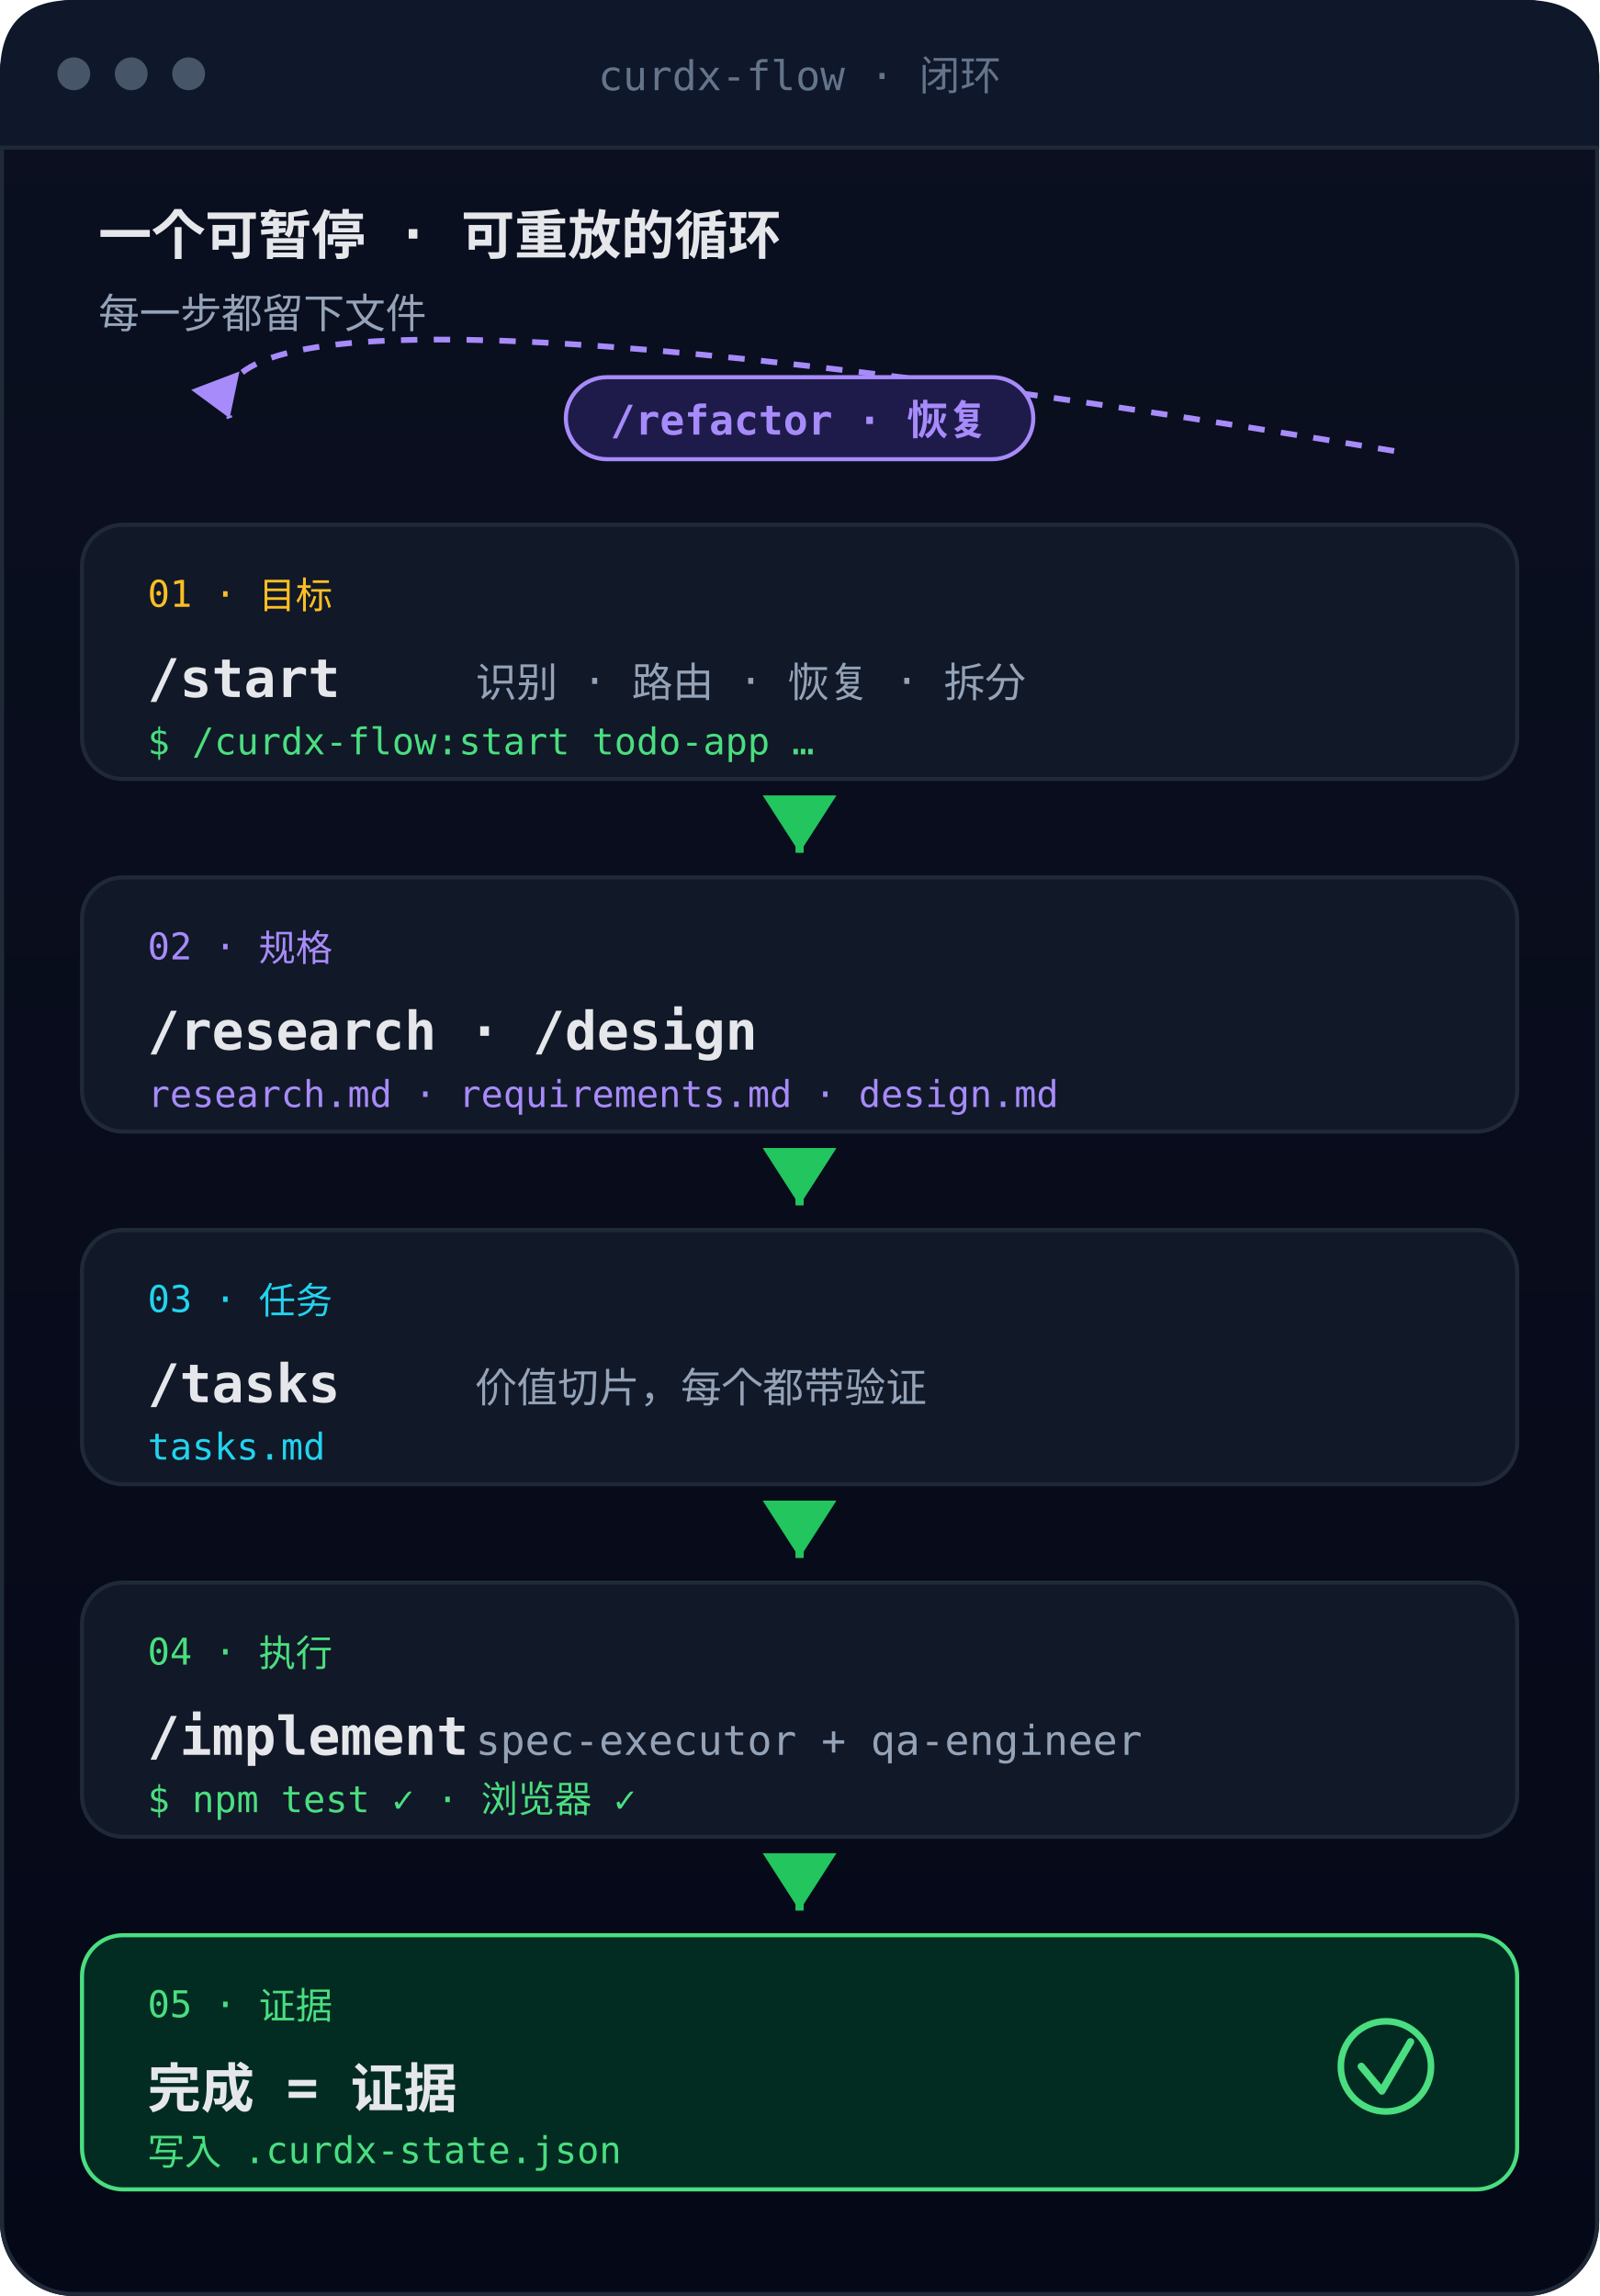
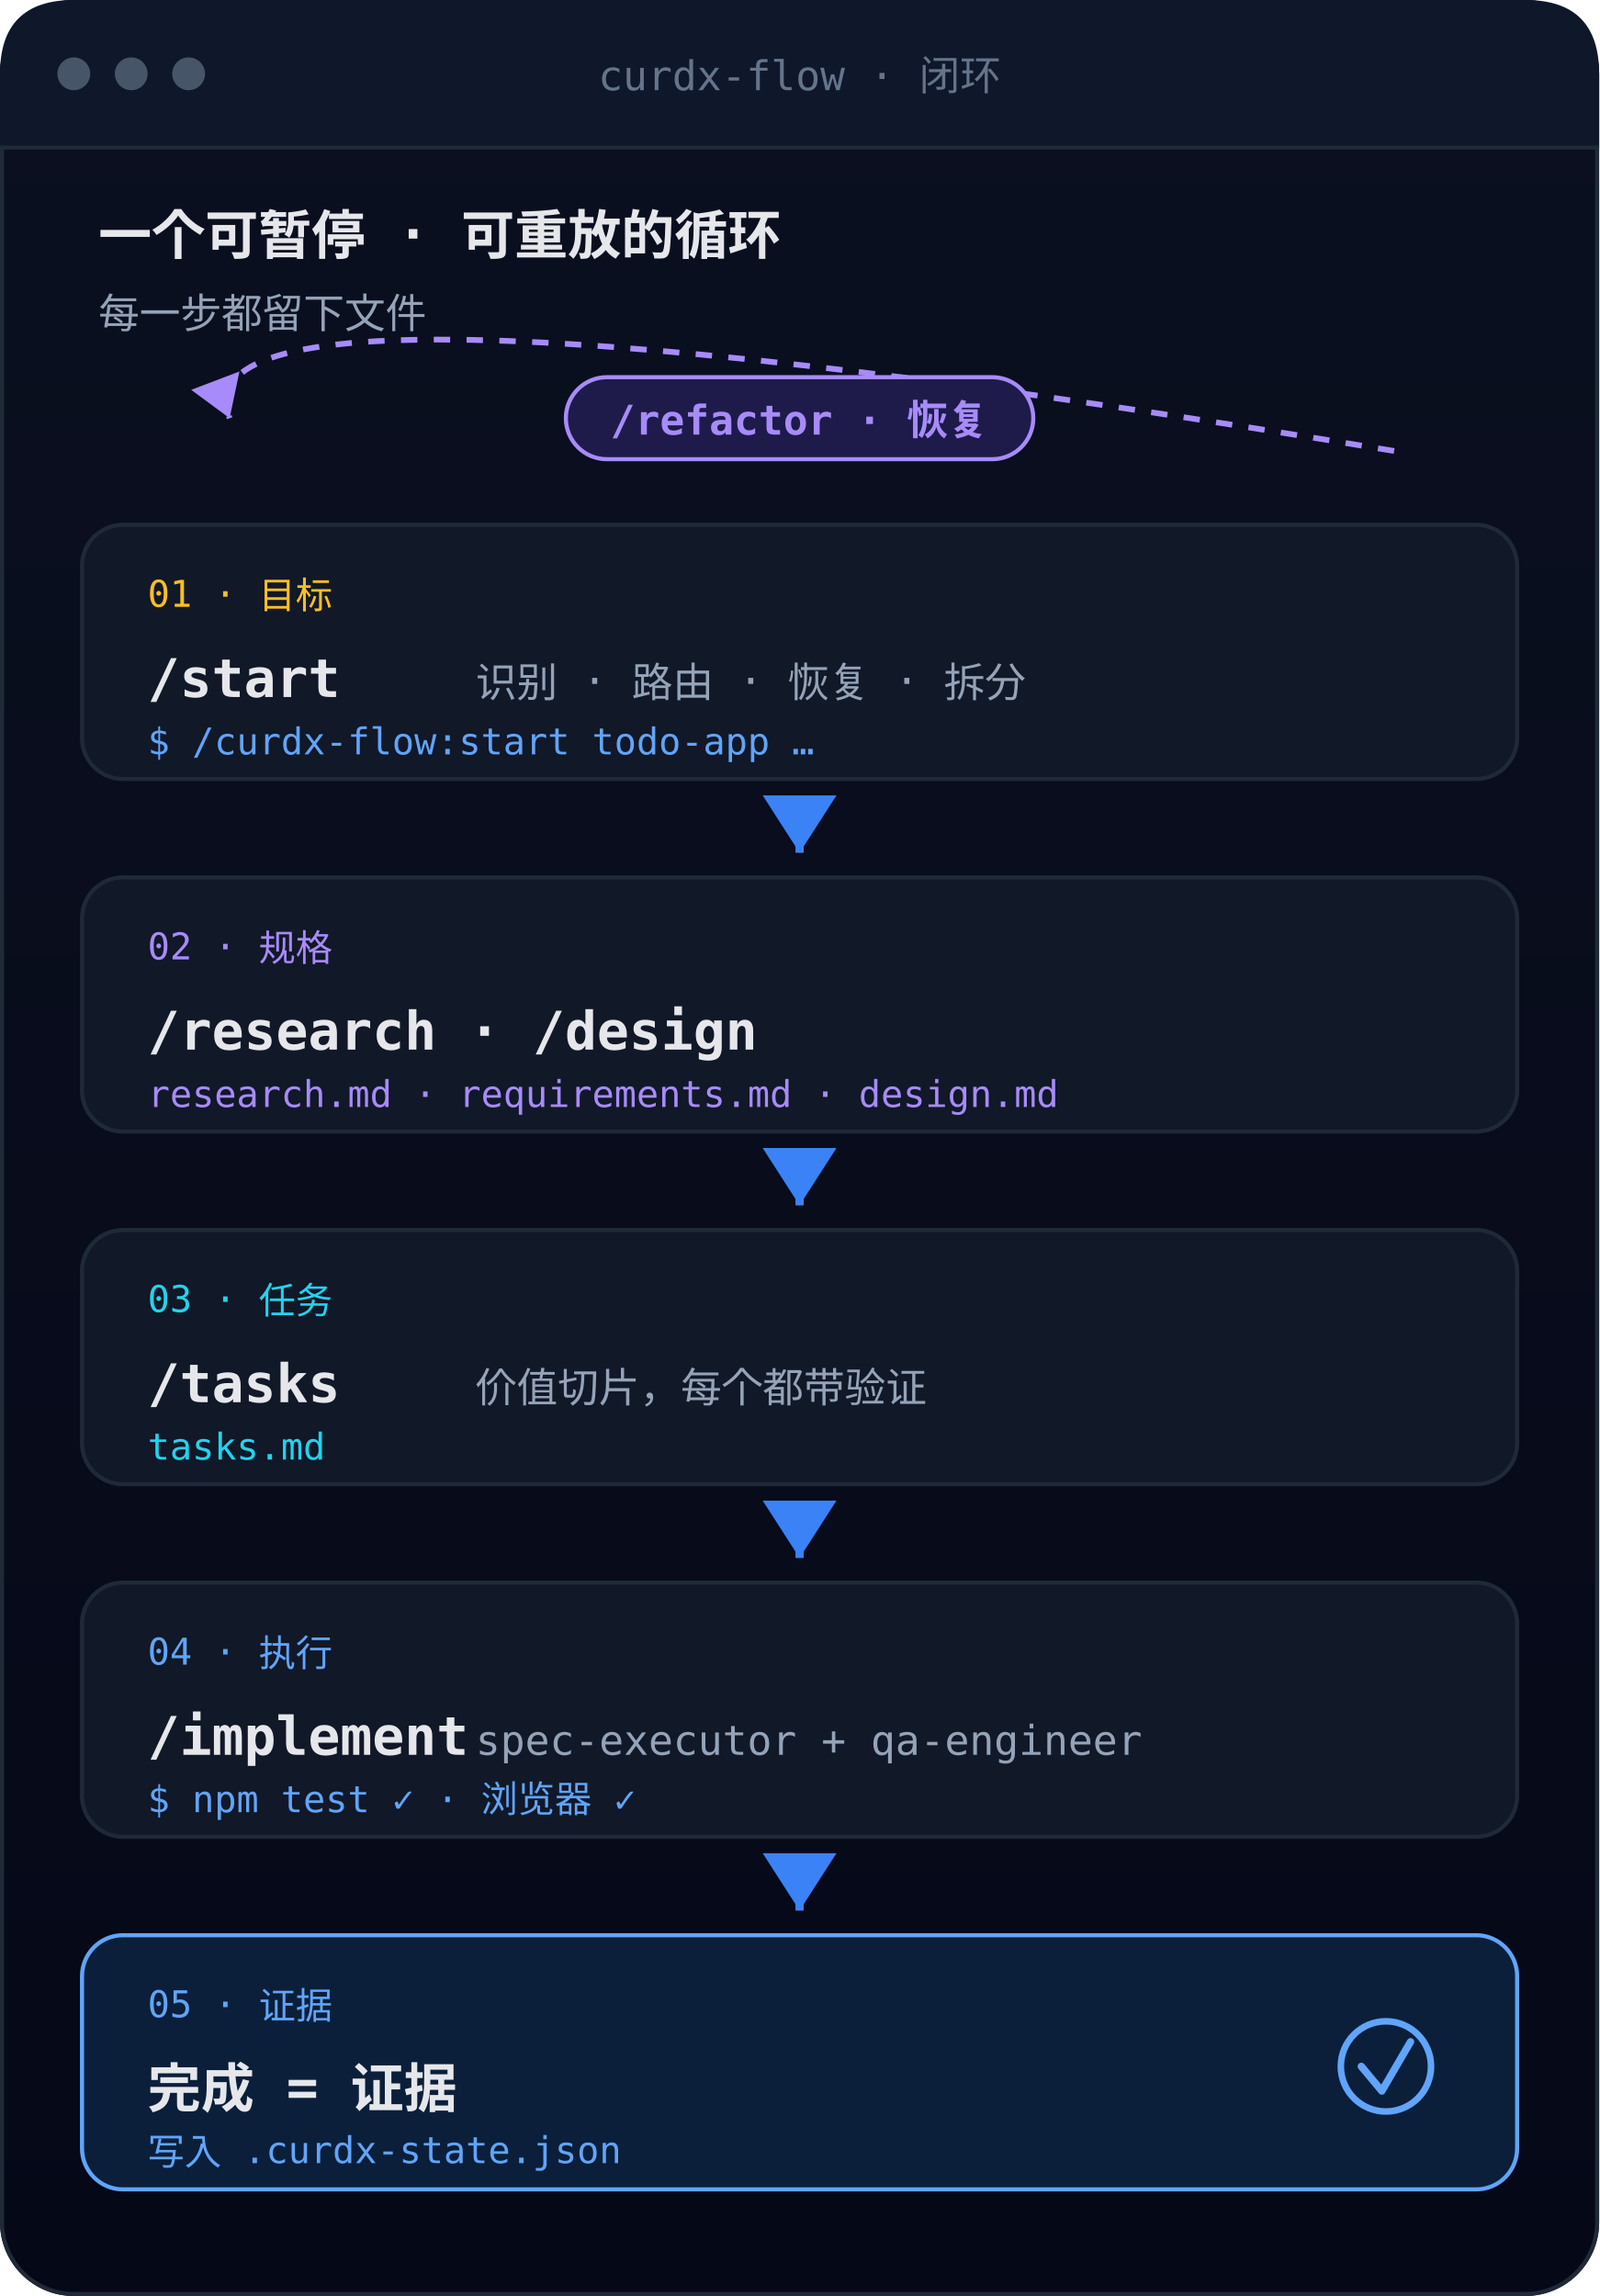
<svg xmlns="http://www.w3.org/2000/svg" viewBox="0 0 390 560" width="390" height="560" role="img" aria-labelledby="lmTitleZh lmDescZh" font-family="'JetBrains Mono', ui-monospace, 'PingFang SC', 'Microsoft YaHei', SFMono-Regular, Menlo, Consolas, monospace">
  <defs>
    <linearGradient id="lmBgZh" x1="0" y1="0" x2="0" y2="1">
      <stop offset="0" stop-color="#0B1020" />
      <stop offset="1" stop-color="#050817" />
    </linearGradient>
    <marker id="lmArrZh" markerWidth="9" markerHeight="9" refX="7" refY="4.5" orient="auto">
-       <path d="M0 0 L7 4.5 L0 9 Z" fill="#22C55E" />
+       <path d="M0 0 L7 4.5 L0 9 Z" fill="#3B82F6" />
    </marker>
    <marker id="lmArrDimZh" markerWidth="9" markerHeight="9" refX="7" refY="4.5" orient="auto">
      <path d="M0 0 L7 4.5 L0 9 Z" fill="#A78BFA" />
    </marker>
  </defs>
  <rect width="390" height="560" rx="18" fill="url(#lmBgZh)" />
  <rect x="0.5" y="0.5" width="389" height="559" rx="17.5" fill="none" stroke="#1F2937" />
  <path d="M0 18 Q0 0 18 0 L372 0 Q390 0 390 18 L390 36 L0 36 Z" fill="#0F172A" />
  <circle cx="18" cy="18" r="4" fill="#475569" />
  <circle cx="32" cy="18" r="4" fill="#475569" />
  <circle cx="46" cy="18" r="4" fill="#475569" />
  <text x="195" y="22" font-size="10" fill="#64748B" text-anchor="middle">curdx-flow · 闭环</text>
  <line x1="0" y1="36" x2="390" y2="36" stroke="#1F2937" />
  <text x="24" y="62" font-size="13" fill="#E5E7EB" font-weight="700">一个可暂停 · 可重放的循环</text>
  <text x="24" y="80" font-size="10" fill="#94A3B8">每一步都留下文件</text>
  <path d="M340 110 Q40 60 56 102" stroke="#A78BFA" stroke-width="1.4" stroke-dasharray="4 4" fill="none" marker-end="url(#lmArrDimZh)" />
  <rect x="138" y="92" width="114" height="20" rx="10" fill="#1E1B4B" stroke="#A78BFA" />
  <text x="195" y="106" font-size="10" fill="#A78BFA" text-anchor="middle" font-weight="700">/refactor · 恢复</text>
  <g>
    <rect x="20" y="128" width="350" height="62" rx="10" fill="#111827" stroke="#1F2937" />
    <text x="36" y="148" font-size="9" fill="#FBBF24">01 · 目标</text>
    <text x="36" y="170" font-size="13" fill="#E5E7EB" font-weight="700">/start</text>
    <text x="116" y="170" font-size="10" fill="#94A3B8">识别 · 路由 · 恢复 · 拆分</text>
-     <text x="36" y="184" font-size="9" fill="#4ADE80">$ /curdx-flow:start todo-app …</text>
+     <text x="36" y="184" font-size="9" fill="#60A5FA">$ /curdx-flow:start todo-app …</text>
  </g>
-   <path d="M195 196 L195 208" stroke="#22C55E" stroke-width="2" marker-end="url(#lmArrZh)" />
+   <path d="M195 196 L195 208" stroke="#3B82F6" stroke-width="2" marker-end="url(#lmArrZh)" />
  <g>
    <rect x="20" y="214" width="350" height="62" rx="10" fill="#111827" stroke="#1F2937" />
    <text x="36" y="234" font-size="9" fill="#A78BFA">02 · 规格</text>
    <text x="36" y="256" font-size="13" fill="#E5E7EB" font-weight="700">/research · /design</text>
    <text x="36" y="270" font-size="9" fill="#A78BFA">research.md · requirements.md · design.md</text>
  </g>
-   <path d="M195 282 L195 294" stroke="#22C55E" stroke-width="2" marker-end="url(#lmArrZh)" />
+   <path d="M195 282 L195 294" stroke="#3B82F6" stroke-width="2" marker-end="url(#lmArrZh)" />
  <g>
    <rect x="20" y="300" width="350" height="62" rx="10" fill="#111827" stroke="#1F2937" />
    <text x="36" y="320" font-size="9" fill="#22D3EE">03 · 任务</text>
    <text x="36" y="342" font-size="13" fill="#E5E7EB" font-weight="700">/tasks</text>
    <text x="116" y="342" font-size="10" fill="#94A3B8">价值切片，每个都带验证</text>
    <text x="36" y="356" font-size="9" fill="#22D3EE">tasks.md</text>
  </g>
-   <path d="M195 368 L195 380" stroke="#22C55E" stroke-width="2" marker-end="url(#lmArrZh)" />
+   <path d="M195 368 L195 380" stroke="#3B82F6" stroke-width="2" marker-end="url(#lmArrZh)" />
  <g>
    <rect x="20" y="386" width="350" height="62" rx="10" fill="#111827" stroke="#1F2937" />
-     <text x="36" y="406" font-size="9" fill="#4ADE80">04 · 执行</text>
+     <text x="36" y="406" font-size="9" fill="#60A5FA">04 · 执行</text>
    <text x="36" y="428" font-size="13" fill="#E5E7EB" font-weight="700">/implement</text>
    <text x="116" y="428" font-size="10" fill="#94A3B8">spec-executor + qa-engineer</text>
-     <text x="36" y="442" font-size="9" fill="#4ADE80">$ npm test ✓  · 浏览器 ✓</text>
+     <text x="36" y="442" font-size="9" fill="#60A5FA">$ npm test ✓  · 浏览器 ✓</text>
  </g>
-   <path d="M195 454 L195 466" stroke="#22C55E" stroke-width="2" marker-end="url(#lmArrZh)" />
+   <path d="M195 454 L195 466" stroke="#3B82F6" stroke-width="2" marker-end="url(#lmArrZh)" />
  <g>
-     <rect x="20" y="472" width="350" height="62" rx="10" fill="#022C22" stroke="#4ADE80" />
-     <text x="36" y="492" font-size="9" fill="#4ADE80">05 · 证据</text>
+     <rect x="20" y="472" width="350" height="62" rx="10" fill="#0B1F3A" stroke="#60A5FA" />
+     <text x="36" y="492" font-size="9" fill="#60A5FA">05 · 证据</text>
    <text x="36" y="514" font-size="13" fill="#E5E7EB" font-weight="700">完成 = 证据</text>
-     <circle cx="338" cy="504" r="11" fill="none" stroke="#4ADE80" stroke-width="1.6" />
-     <path d="M332 504 L337 510 L344 498" stroke="#4ADE80" stroke-width="1.8" fill="none" stroke-linecap="round" stroke-linejoin="round" />
-     <text x="36" y="528" font-size="9" fill="#4ADE80">写入 .curdx-state.json</text>
+     <circle cx="338" cy="504" r="11" fill="none" stroke="#60A5FA" stroke-width="1.6" />
+     <path d="M332 504 L337 510 L344 498" stroke="#60A5FA" stroke-width="1.8" fill="none" stroke-linecap="round" stroke-linejoin="round" />
+     <text x="36" y="528" font-size="9" fill="#60A5FA">写入 .curdx-state.json</text>
  </g>
</svg>
